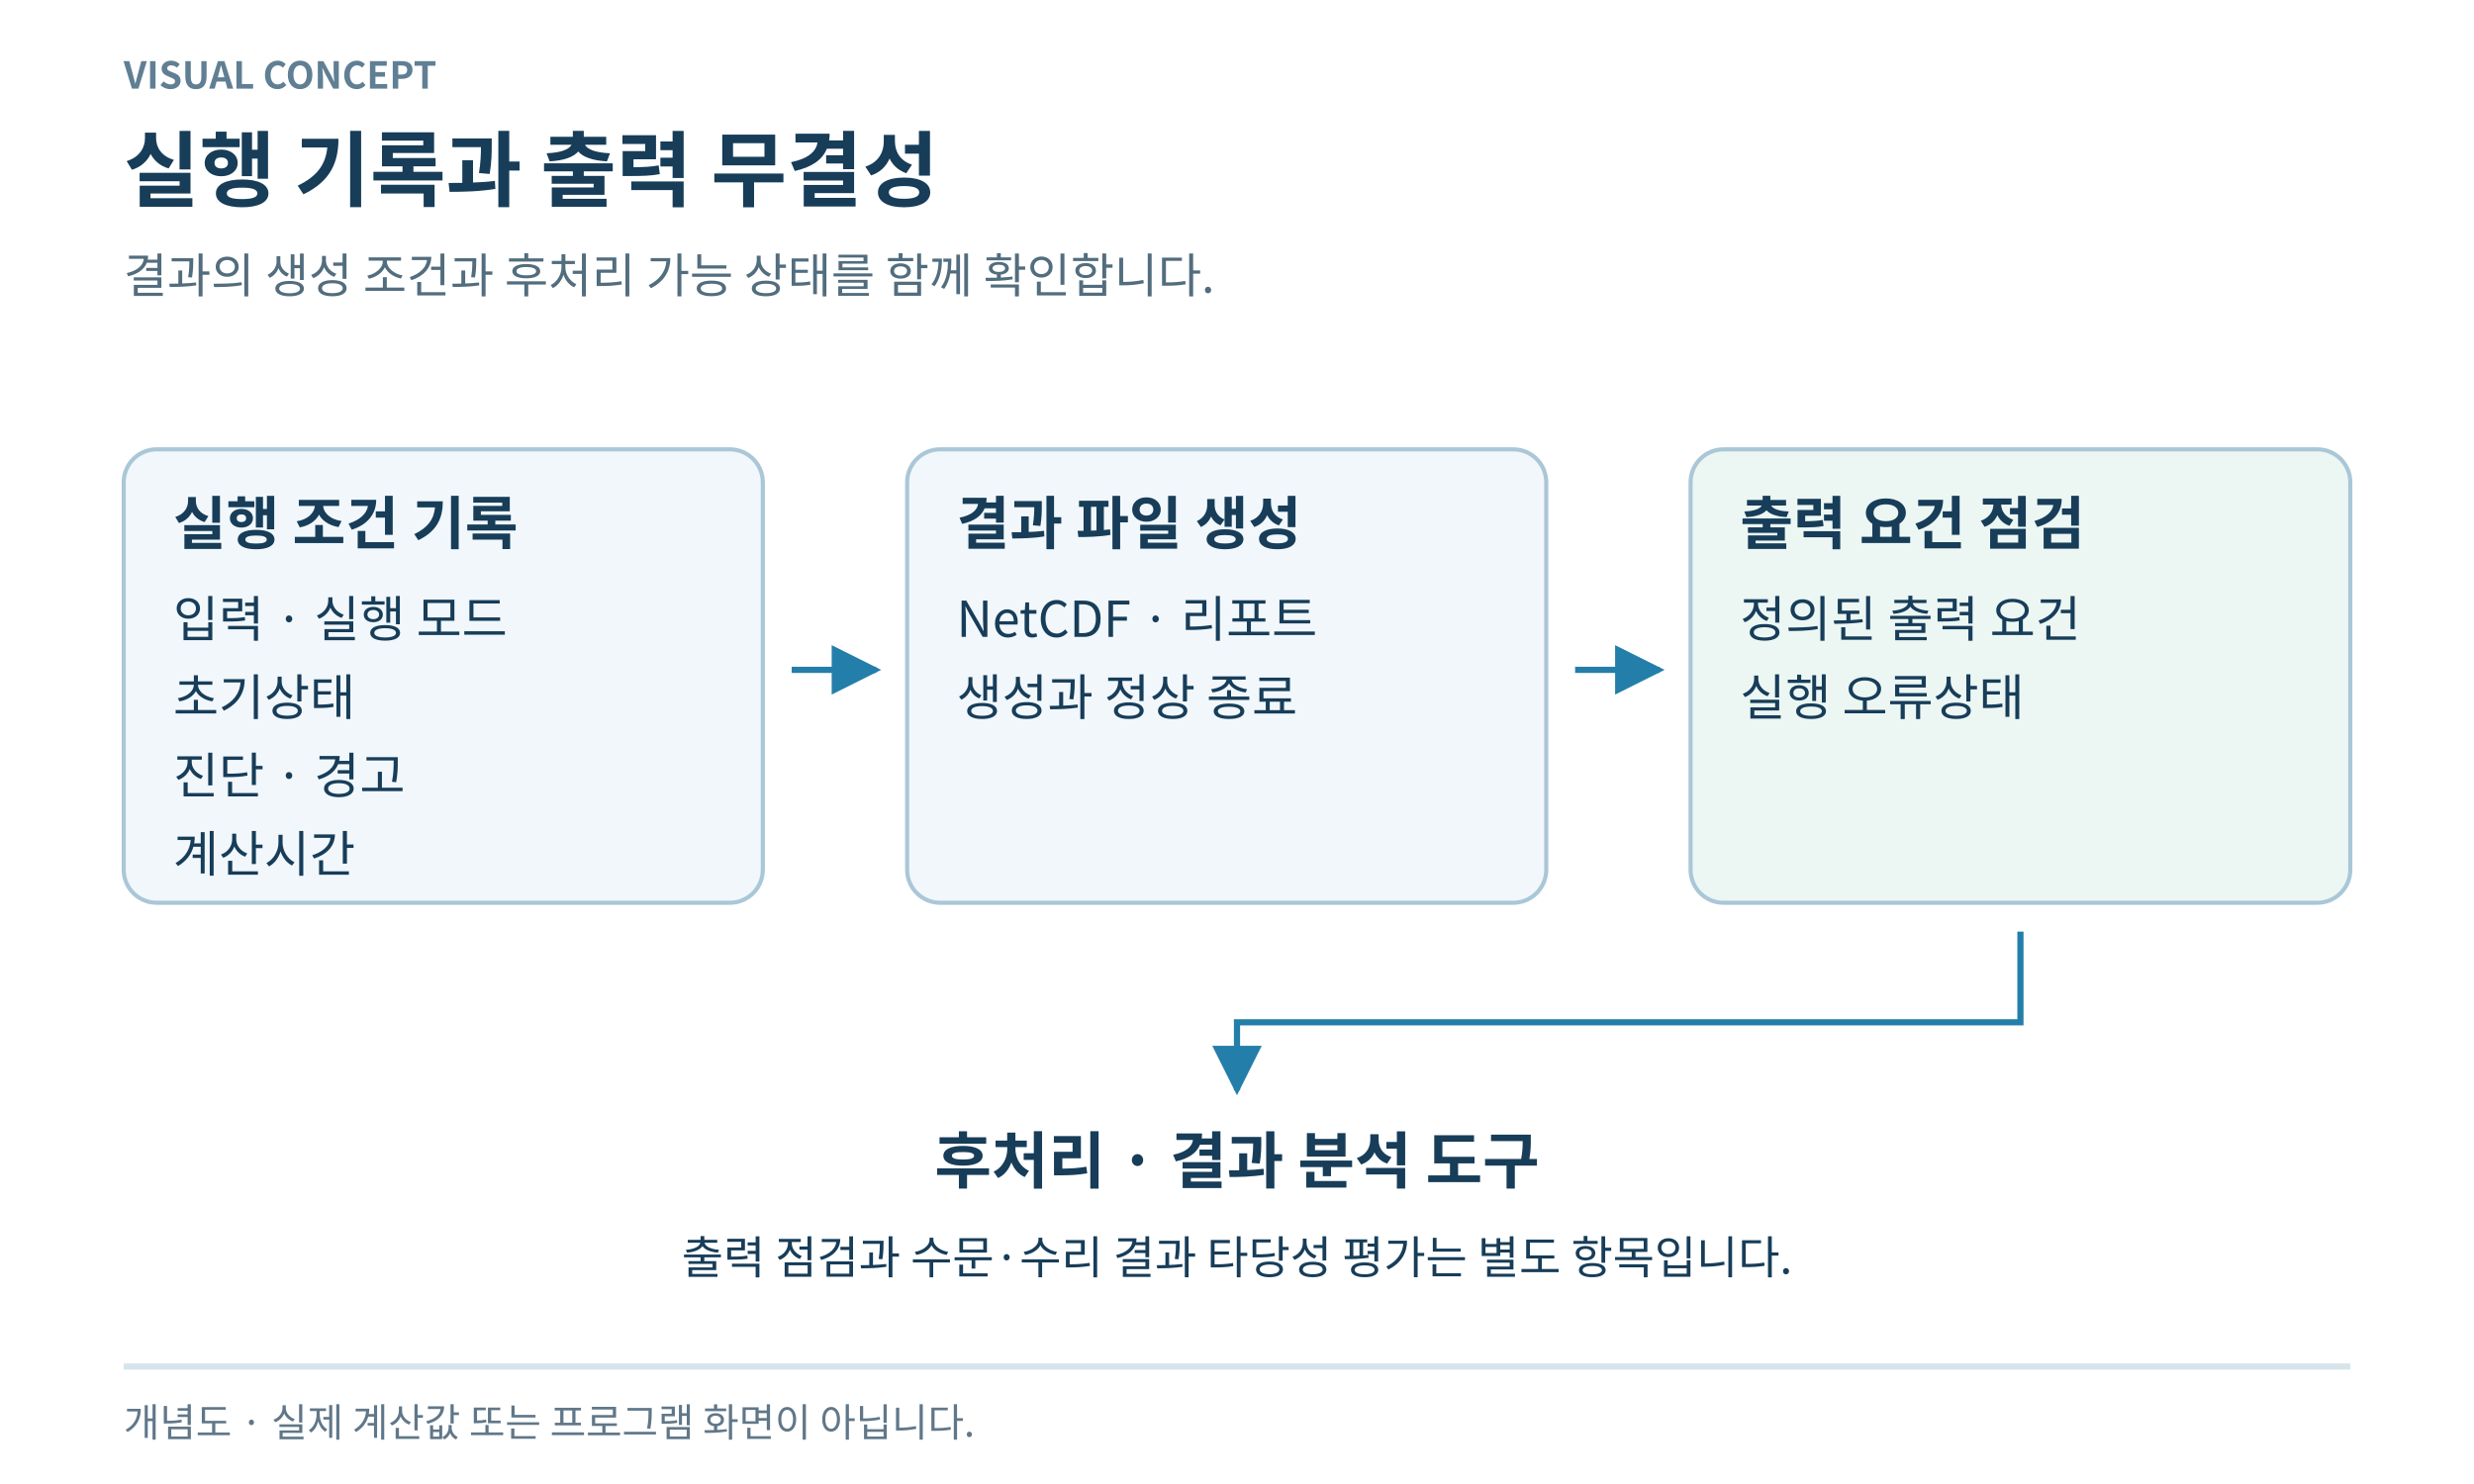
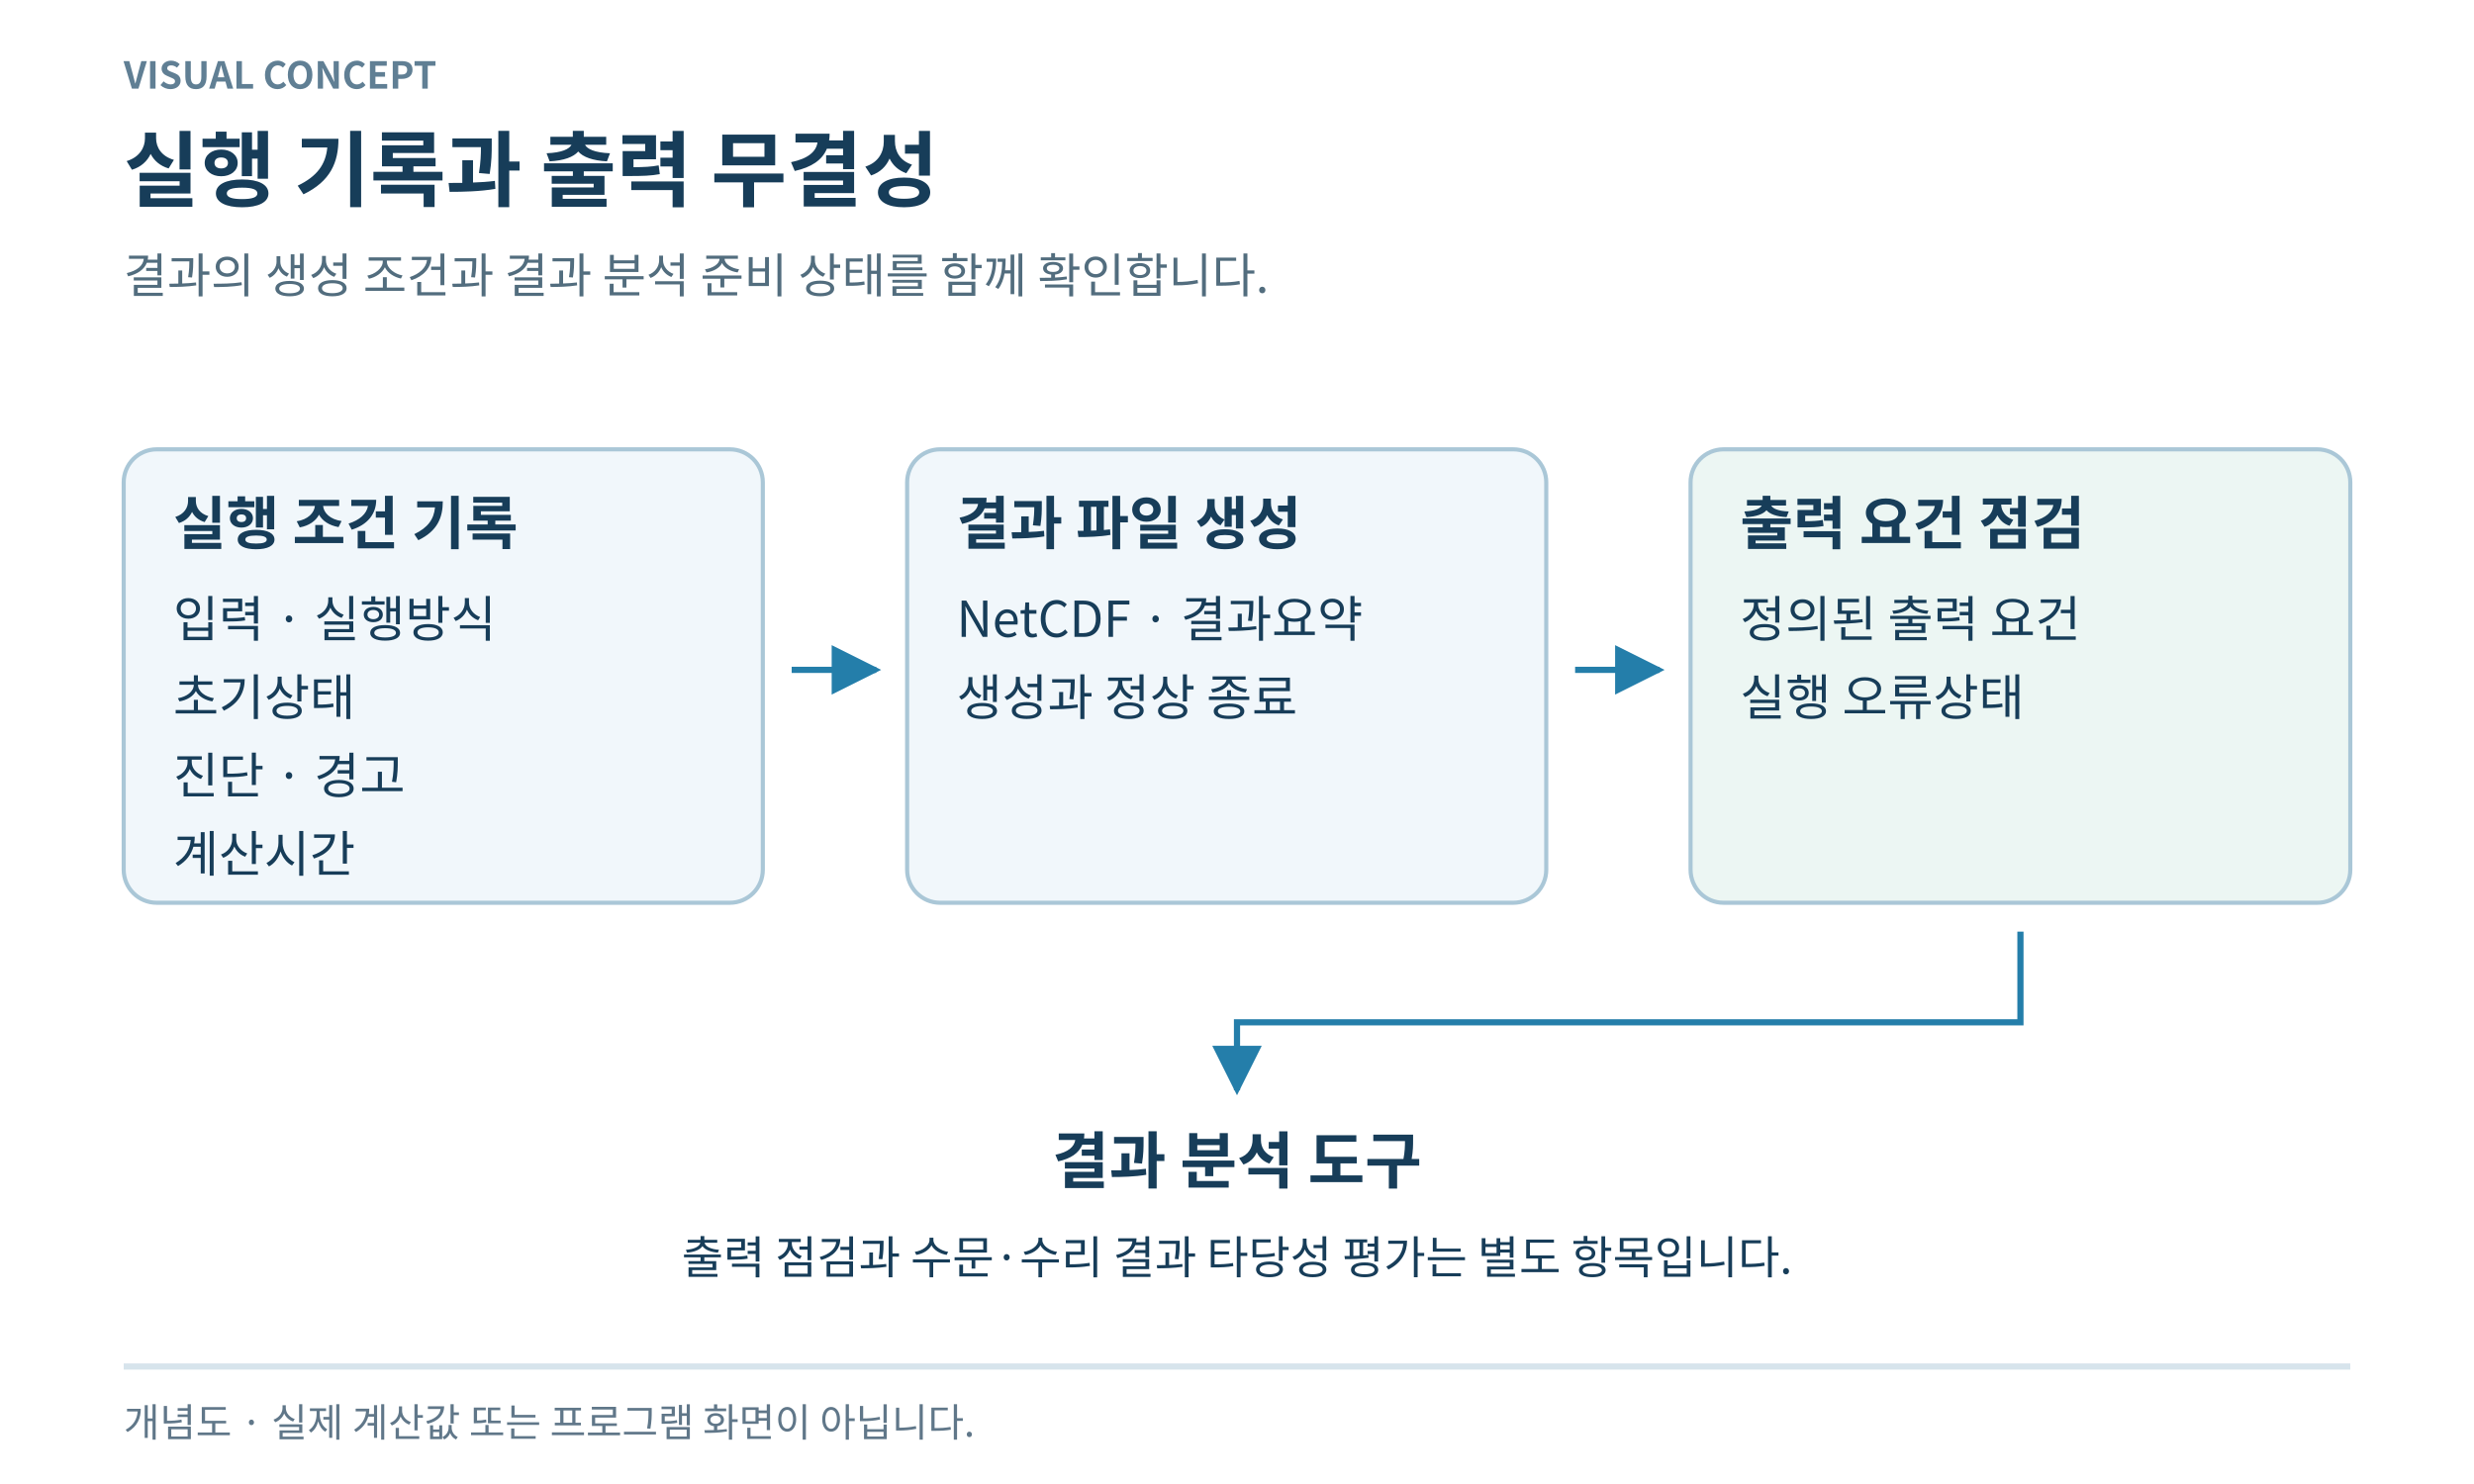
<svg xmlns="http://www.w3.org/2000/svg" width="1200" height="720" viewBox="0 0 1200 720" role="img" aria-labelledby="title desc">
  <defs>
    <marker id="arrow" viewBox="0 0 10 10" refX="9" refY="5" markerWidth="8" markerHeight="8" orient="auto-start-reverse">
      <path d="M0 0 10 5 0 10Z" fill="#247eaa" />
    </marker>
    <pattern id="missing" width="12" height="12" patternUnits="userSpaceOnUse">
      <path d="M-3 3 3-3 M0 12 12 0 M9 15 15 9" stroke="#b2bdc5" stroke-width="2" />
    </pattern>
  </defs>
  <rect width="1200" height="720" fill="#fff" />
  <g font-family="Noto Sans CJK KR,Noto Sans KR,Malgun Gothic,Arial,sans-serif">
    <text x="60" y="43" font-size="18" font-weight="600" text-anchor="start" fill="#607f94">VISUAL CONCEPT</text>
    <text x="60" y="97" font-size="40" font-weight="700" text-anchor="start" fill="#173d59">실행 기록과 출력 무결성</text>
-     <text x="60" y="142" font-size="23" font-weight="400" text-anchor="start" fill="#526d7e">결과의 생성 조건과 후처리 가능 상태를 함께 확인합니다.</text>
+     <text x="60" y="142" font-size="23" font-weight="400" text-anchor="start" fill="#526d7e">결과의 생성 조건과 결과 분석 준비 상태를 함께 확인합니다.</text>
    <rect x="60" y="218" width="310" height="220" rx="16" fill="#f1f7fb" stroke="#aac7d7" stroke-width="2" />
    <text x="84" y="264" font-size="28" font-weight="700" text-anchor="start" fill="#173d59">실행 조건 기록</text>
-     <text x="84" y="309" font-size="24" font-weight="400" text-anchor="start" fill="#173d59">입력 · 실행 모드</text>
+     <text x="84" y="309" font-size="24" font-weight="400" text-anchor="start" fill="#173d59">입력 · 실행방식</text>
    <text x="84" y="347" font-size="24" font-weight="400" text-anchor="start" fill="#173d59">초기상태</text>
    <text x="84" y="385" font-size="24" font-weight="400" text-anchor="start" fill="#173d59">진단 · 경고</text>
    <text x="84" y="423" font-size="24" font-weight="400" text-anchor="start" fill="#173d59">계산시간</text>
    <line x1="384" y1="325" x2="425" y2="325" stroke="#247eaa" stroke-width="3" marker-end="url(#arrow)" />
    <rect x="440" y="218" width="310" height="220" rx="16" fill="#f1f7fb" stroke="#aac7d7" stroke-width="2" />
    <text x="464" y="264" font-size="28" font-weight="700" text-anchor="start" fill="#173d59">결과 파일 생성</text>
-     <text x="464" y="309" font-size="24" font-weight="400" text-anchor="start" fill="#173d59">NetCDF · 리포트</text>
+     <text x="464" y="309" font-size="24" font-weight="400" text-anchor="start" fill="#173d59">NetCDF · 결과요약</text>
    <text x="464" y="347" font-size="24" font-weight="400" text-anchor="start" fill="#173d59">생성과 정상 종료</text>
    <line x1="764" y1="325" x2="805" y2="325" stroke="#247eaa" stroke-width="3" marker-end="url(#arrow)" />
    <rect x="820" y="218" width="320" height="220" rx="16" fill="#ecf6f3" stroke="#aac7d7" stroke-width="2" />
    <text x="844" y="264" font-size="28" font-weight="700" text-anchor="start" fill="#173d59">출력 요건 점검</text>
    <text x="844" y="309" font-size="24" font-weight="400" text-anchor="start" fill="#173d59">정의된 출력 요건</text>
    <text x="844" y="347" font-size="24" font-weight="400" text-anchor="start" fill="#173d59">실행 오류상태</text>
    <path d="M980 452V496H600V529" fill="none" stroke="#247eaa" stroke-width="3" marker-end="url(#arrow)" />
-     <text x="600" y="574" font-size="30" font-weight="700" text-anchor="middle" fill="#173d59">후처리 · 결과 분석 도구</text>
+     <text x="600" y="574" font-size="30" font-weight="700" text-anchor="middle" fill="#173d59">결과 분석 도구</text>
    <text x="600" y="618" font-size="22" font-weight="400" text-anchor="middle" fill="#173d59">출력 점검과 수문·수리 결과 타당성 평가는 별도 항목입니다.</text>
    <line x1="60" y1="663" x2="1140" y2="663" stroke="#d7e4ec" stroke-width="3" />
    <text x="60" y="697" font-size="19" font-weight="400" text-anchor="start" fill="#607789">개념도 · 실제 계산값 또는 프로그램 화면이 아닙니다.</text>
  </g>
</svg>
